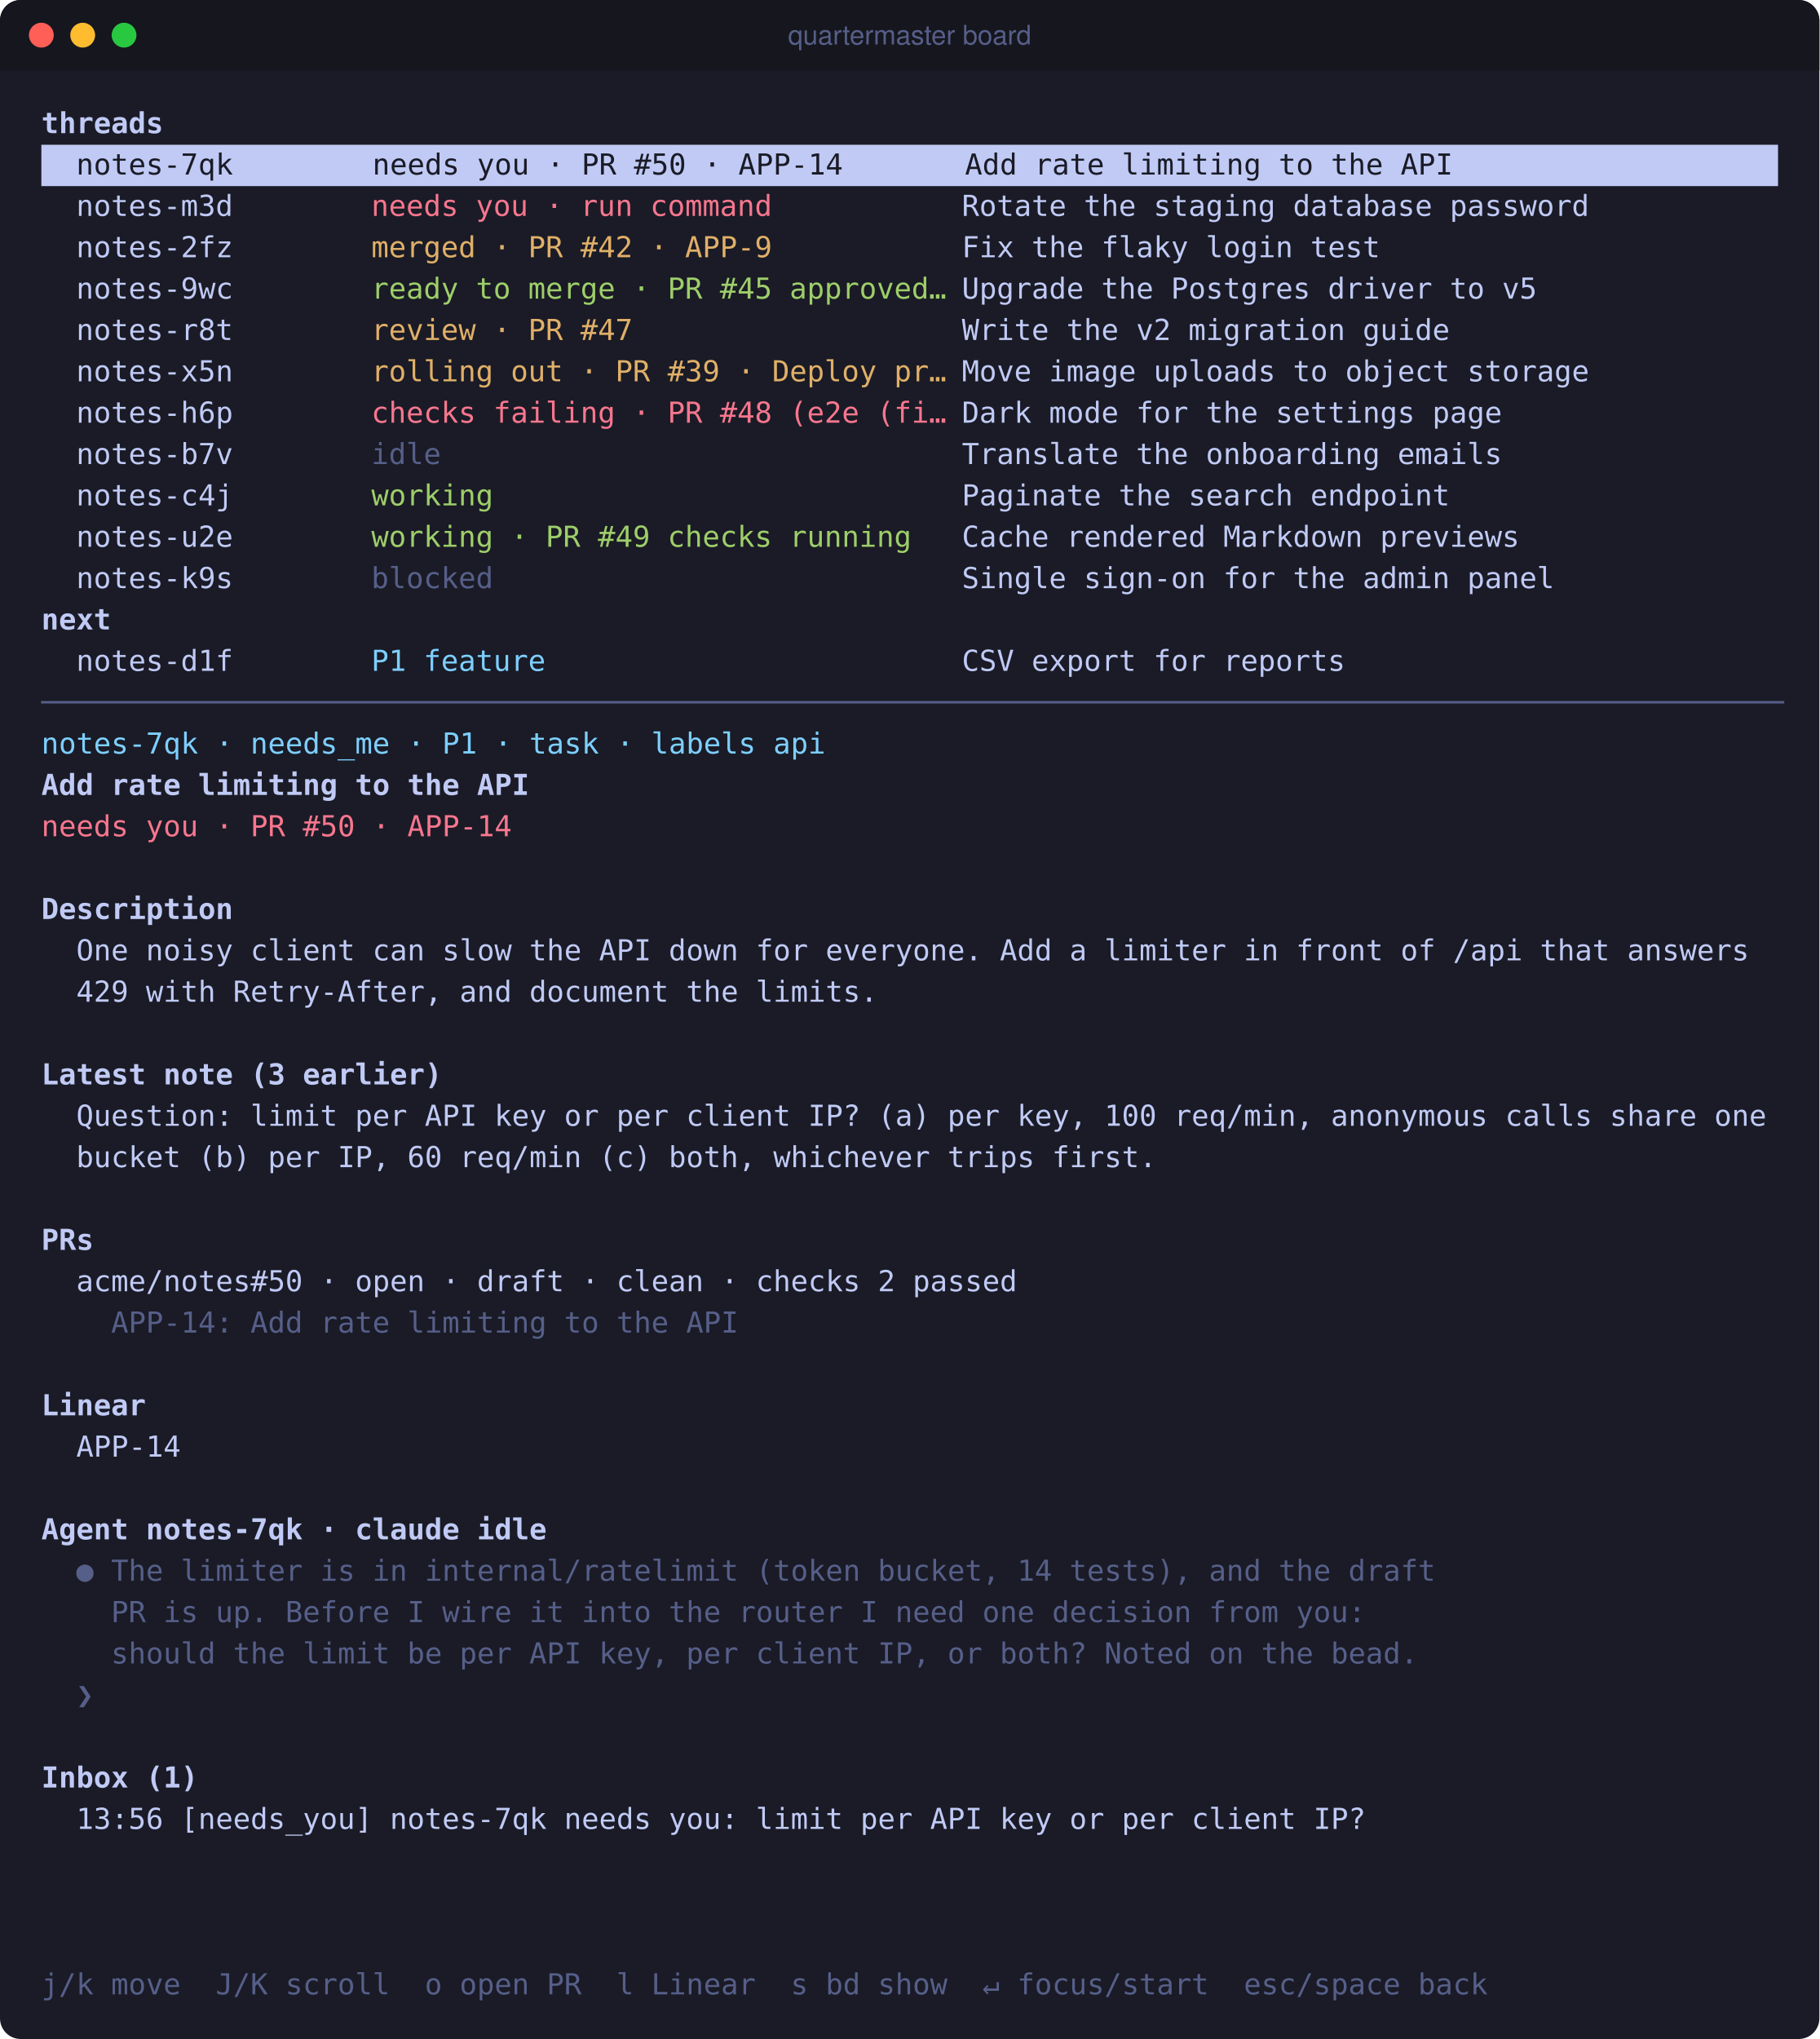
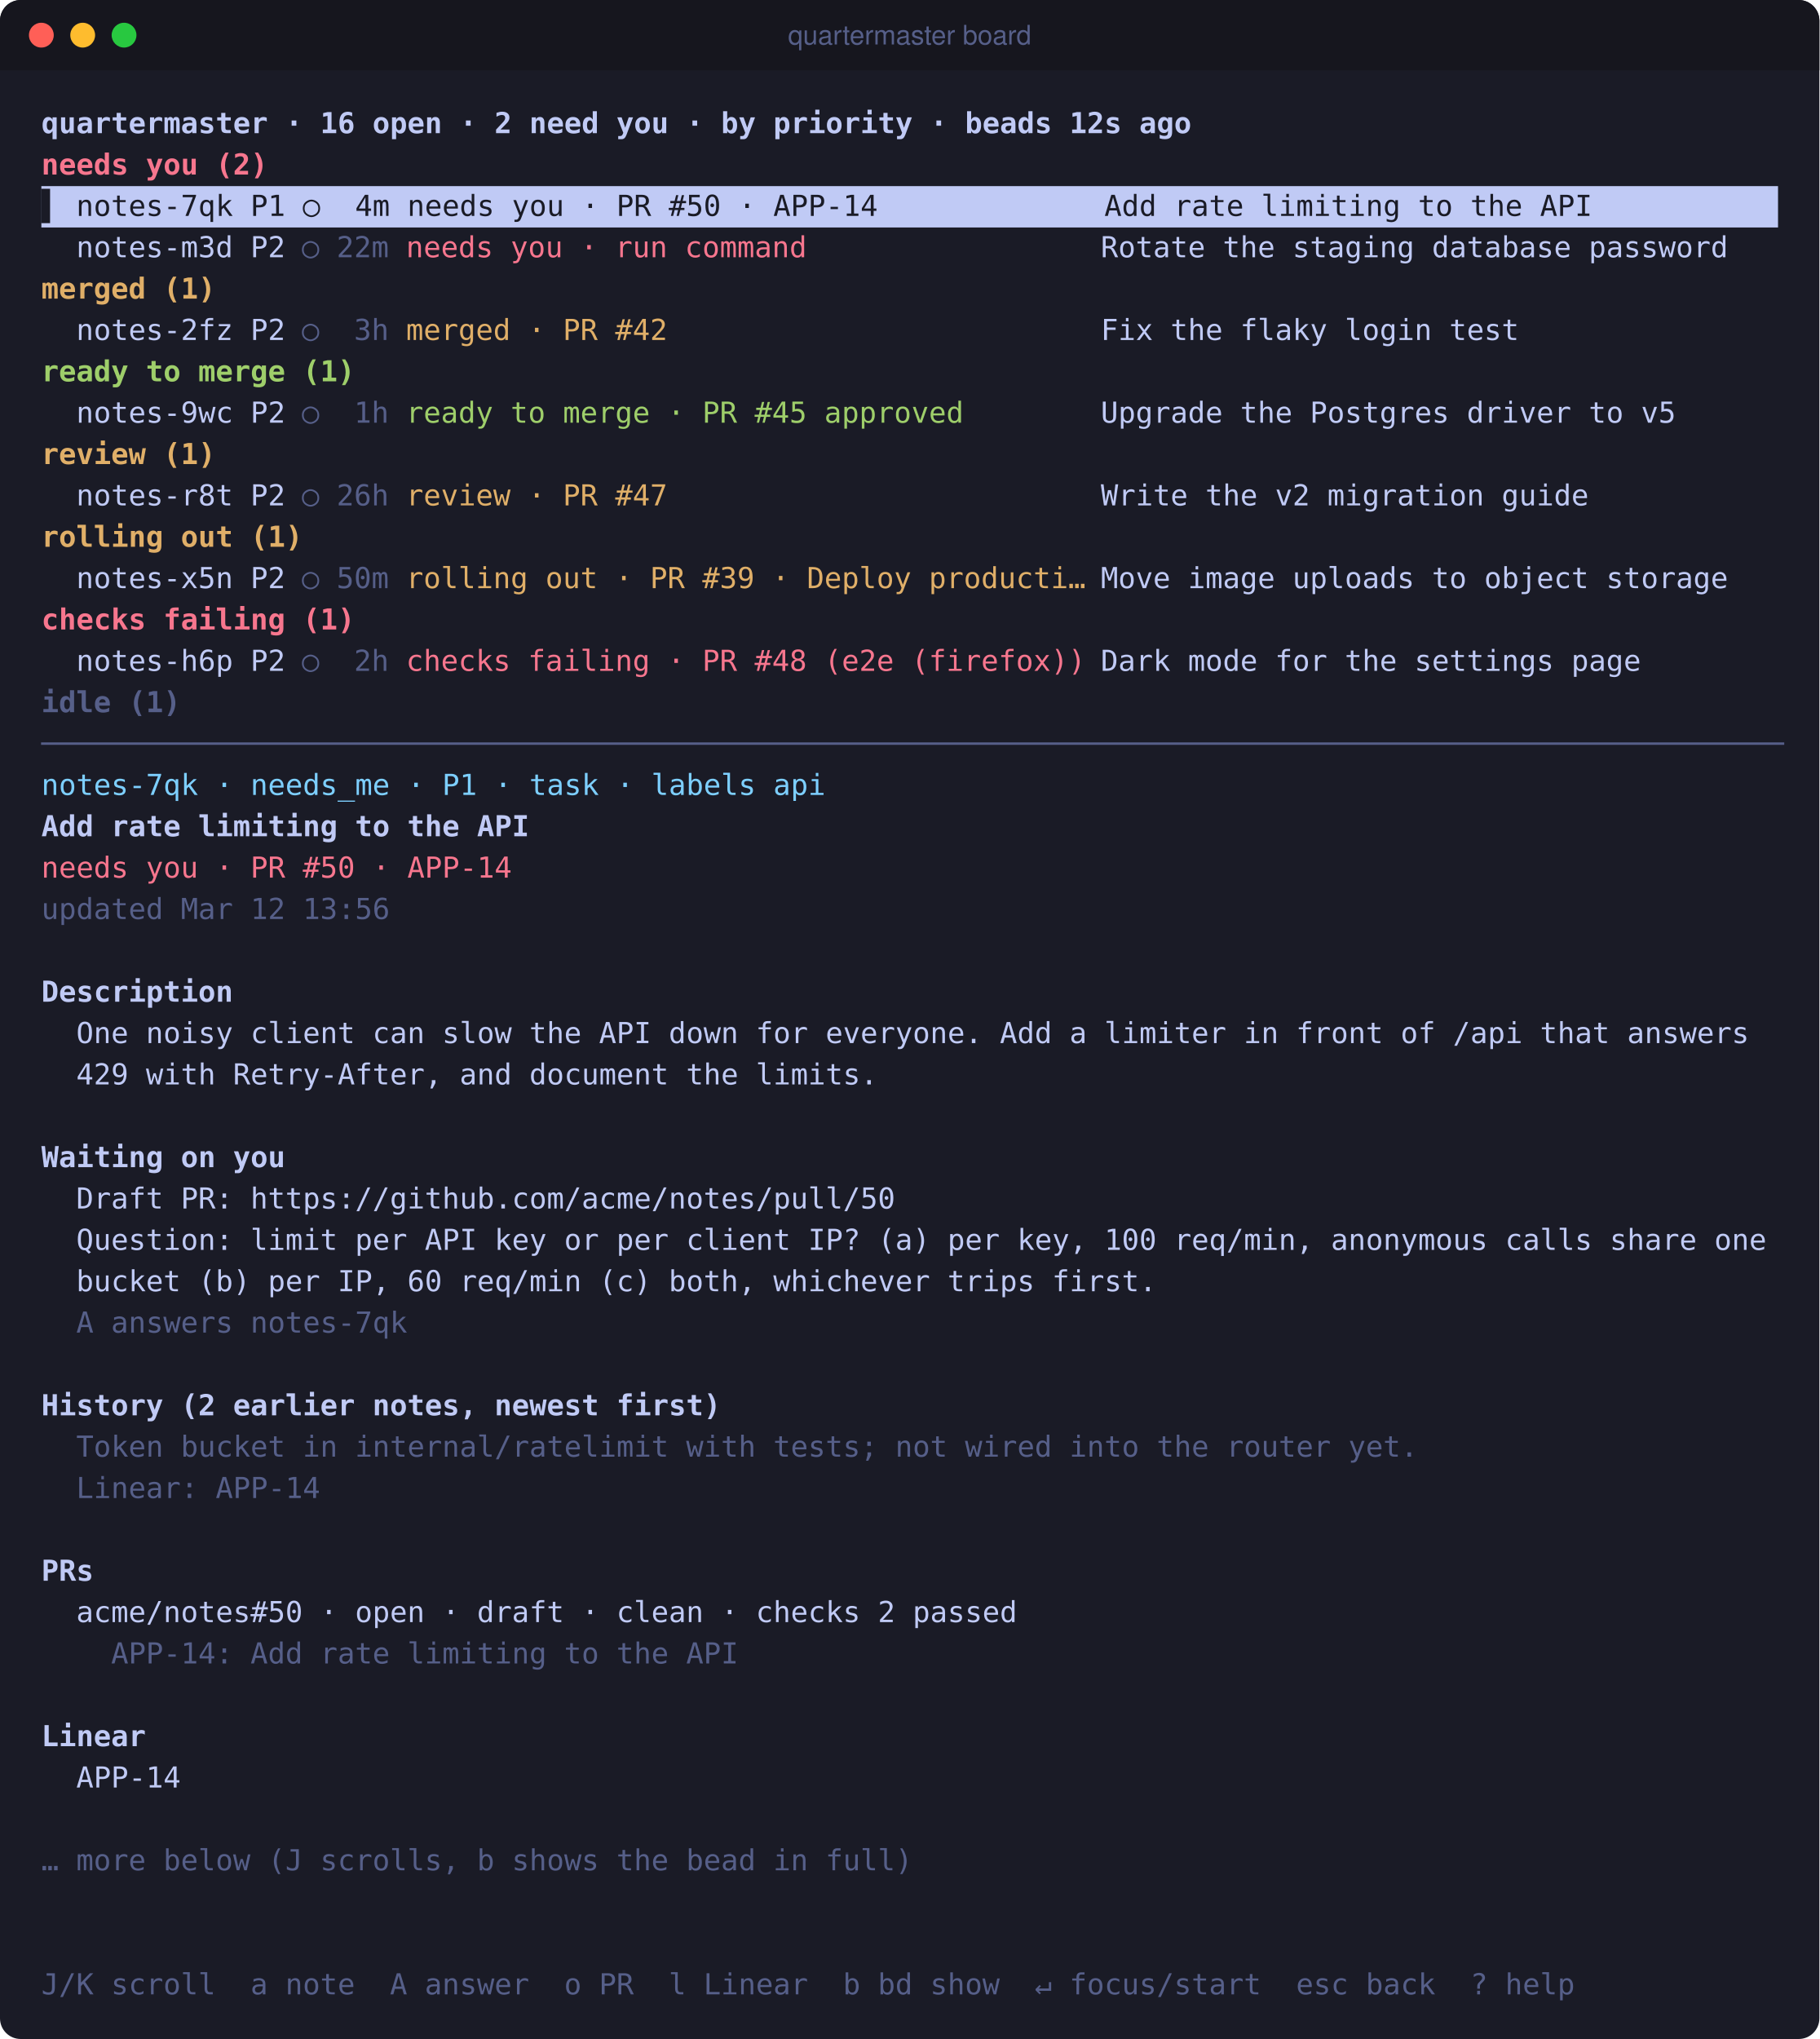
<svg xmlns="http://www.w3.org/2000/svg" width="880" height="986" viewBox="0 0 880 986">
  <rect width="880" height="986" rx="10" fill="#1a1b26" />
  <path d="M0 10a10 10 0 0 1 10-10h860 a10 10 0 0 1 10 10v24h-880z" fill="#16161e" />
  <circle cx="20" cy="17" r="6" fill="#ff5f57" />
  <circle cx="40" cy="17" r="6" fill="#febc2e" />
  <circle cx="60" cy="17" r="6" fill="#28c840" />
  <text x="440" y="21.5" fill="#565f89" font-family="ui-sans-serif, -apple-system, 'Segoe UI', Helvetica, Arial, sans-serif" font-size="13" text-anchor="middle">quartermaster board</text>
  <g font-family="'JetBrains Mono', 'JetBrainsMono Nerd Font', ui-monospace, SFMono-Regular, Menlo, Consolas, 'DejaVu Sans Mono', monospace" font-size="14" xml:space="preserve">
-     <text x="20" y="64.4" fill="#c0caf5" font-weight="bold" textLength="58.8" lengthAdjust="spacingAndGlyphs">threads</text>
-     <rect x="20" y="70" width="840" height="20" fill="#c0caf5" />
-     <text x="20" y="84.4" fill="#1a1b26" textLength="680.4" lengthAdjust="spacingAndGlyphs">  notes-7qk        needs you · PR #50 · APP-14       Add rate limiting to the API</text>
-     <text x="20" y="104.4" fill="#c0caf5" textLength="92.4" lengthAdjust="spacingAndGlyphs">  notes-m3d</text>
-     <text x="179.6" y="104.4" fill="#f7768e" textLength="193.2" lengthAdjust="spacingAndGlyphs">needs you · run command</text>
-     <text x="456.8" y="104.4" fill="#c0caf5" textLength="310.8" lengthAdjust="spacingAndGlyphs"> Rotate the staging database password</text>
-     <text x="20" y="124.4" fill="#c0caf5" textLength="92.4" lengthAdjust="spacingAndGlyphs">  notes-2fz</text>
-     <text x="179.6" y="124.4" fill="#e0af68" textLength="193.2" lengthAdjust="spacingAndGlyphs">merged · PR #42 · APP-9</text>
-     <text x="456.8" y="124.4" fill="#c0caf5" textLength="210" lengthAdjust="spacingAndGlyphs"> Fix the flaky login test</text>
-     <text x="20" y="144.4" fill="#c0caf5" textLength="92.4" lengthAdjust="spacingAndGlyphs">  notes-9wc</text>
-     <text x="179.6" y="144.4" fill="#9ece6a" textLength="277.2" lengthAdjust="spacingAndGlyphs">ready to merge · PR #45 approved…</text>
-     <text x="456.8" y="144.4" fill="#c0caf5" textLength="285.6" lengthAdjust="spacingAndGlyphs"> Upgrade the Postgres driver to v5</text>
-     <text x="20" y="164.4" fill="#c0caf5" textLength="92.4" lengthAdjust="spacingAndGlyphs">  notes-r8t</text>
-     <text x="179.6" y="164.4" fill="#e0af68" textLength="126" lengthAdjust="spacingAndGlyphs">review · PR #47</text>
-     <text x="456.8" y="164.4" fill="#c0caf5" textLength="243.6" lengthAdjust="spacingAndGlyphs"> Write the v2 migration guide</text>
-     <text x="20" y="184.4" fill="#c0caf5" textLength="92.4" lengthAdjust="spacingAndGlyphs">  notes-x5n</text>
-     <text x="179.6" y="184.4" fill="#e0af68" textLength="277.2" lengthAdjust="spacingAndGlyphs">rolling out · PR #39 · Deploy pr…</text>
-     <text x="456.8" y="184.4" fill="#c0caf5" textLength="310.8" lengthAdjust="spacingAndGlyphs"> Move image uploads to object storage</text>
-     <text x="20" y="204.4" fill="#c0caf5" textLength="92.4" lengthAdjust="spacingAndGlyphs">  notes-h6p</text>
-     <text x="179.6" y="204.4" fill="#f7768e" textLength="277.2" lengthAdjust="spacingAndGlyphs">checks failing · PR #48 (e2e (fi…</text>
-     <text x="456.8" y="204.4" fill="#c0caf5" textLength="268.8" lengthAdjust="spacingAndGlyphs"> Dark mode for the settings page</text>
-     <text x="20" y="224.4" fill="#c0caf5" textLength="92.4" lengthAdjust="spacingAndGlyphs">  notes-b7v</text>
-     <text x="179.6" y="224.4" fill="#565f89" textLength="33.6" lengthAdjust="spacingAndGlyphs">idle</text>
-     <text x="456.8" y="224.4" fill="#c0caf5" textLength="268.8" lengthAdjust="spacingAndGlyphs"> Translate the onboarding emails</text>
-     <text x="20" y="244.4" fill="#c0caf5" textLength="92.4" lengthAdjust="spacingAndGlyphs">  notes-c4j</text>
-     <text x="179.6" y="244.4" fill="#9ece6a" textLength="58.8" lengthAdjust="spacingAndGlyphs">working</text>
-     <text x="456.8" y="244.4" fill="#c0caf5" textLength="243.6" lengthAdjust="spacingAndGlyphs"> Paginate the search endpoint</text>
-     <text x="20" y="264.4" fill="#c0caf5" textLength="92.4" lengthAdjust="spacingAndGlyphs">  notes-u2e</text>
-     <text x="179.6" y="264.4" fill="#9ece6a" textLength="260.4" lengthAdjust="spacingAndGlyphs">working · PR #49 checks running</text>
-     <text x="456.8" y="264.4" fill="#c0caf5" textLength="277.2" lengthAdjust="spacingAndGlyphs"> Cache rendered Markdown previews</text>
-     <text x="20" y="284.4" fill="#c0caf5" textLength="92.4" lengthAdjust="spacingAndGlyphs">  notes-k9s</text>
-     <text x="179.6" y="284.4" fill="#565f89" textLength="58.8" lengthAdjust="spacingAndGlyphs">blocked</text>
-     <text x="456.8" y="284.4" fill="#c0caf5" textLength="294" lengthAdjust="spacingAndGlyphs"> Single sign-on for the admin panel</text>
-     <text x="20" y="304.4" fill="#c0caf5" font-weight="bold" textLength="33.6" lengthAdjust="spacingAndGlyphs">next</text>
-     <text x="20" y="324.4" fill="#c0caf5" textLength="92.4" lengthAdjust="spacingAndGlyphs">  notes-d1f</text>
-     <text x="179.6" y="324.4" fill="#7dcfff" textLength="84" lengthAdjust="spacingAndGlyphs">P1 feature</text>
-     <text x="456.8" y="324.4" fill="#c0caf5" textLength="193.2" lengthAdjust="spacingAndGlyphs"> CSV export for reports</text>
-     <text x="20" y="344.4" fill="#565f89" textLength="840" lengthAdjust="spacingAndGlyphs">────────────────────────────────────────────────────────────────────────────────────────────────────</text>
-     <text x="20" y="364.4" fill="#7dcfff" textLength="378" lengthAdjust="spacingAndGlyphs">notes-7qk · needs_me · P1 · task · labels api</text>
-     <text x="20" y="384.4" fill="#c0caf5" font-weight="bold" textLength="235.2" lengthAdjust="spacingAndGlyphs">Add rate limiting to the API</text>
-     <text x="20" y="404.4" fill="#f7768e" textLength="226.8" lengthAdjust="spacingAndGlyphs">needs you · PR #50 · APP-14</text>
-     <text x="20" y="444.4" fill="#c0caf5" font-weight="bold" textLength="92.4" lengthAdjust="spacingAndGlyphs">Description</text>
-     <text x="20" y="464.4" fill="#c0caf5" textLength="823.2" lengthAdjust="spacingAndGlyphs">  One noisy client can slow the API down for everyone. Add a limiter in front of /api that answers</text>
-     <text x="20" y="484.4" fill="#c0caf5" textLength="403.2" lengthAdjust="spacingAndGlyphs">  429 with Retry-After, and document the limits.</text>
-     <text x="20" y="524.4" fill="#c0caf5" font-weight="bold" textLength="193.2" lengthAdjust="spacingAndGlyphs">Latest note (3 earlier)</text>
-     <text x="20" y="544.4" fill="#c0caf5" textLength="831.6" lengthAdjust="spacingAndGlyphs">  Question: limit per API key or per client IP? (a) per key, 100 req/min, anonymous calls share one</text>
-     <text x="20" y="564.4" fill="#c0caf5" textLength="537.6" lengthAdjust="spacingAndGlyphs">  bucket (b) per IP, 60 req/min (c) both, whichever trips first.</text>
-     <text x="20" y="604.4" fill="#c0caf5" font-weight="bold" textLength="25.2" lengthAdjust="spacingAndGlyphs">PRs</text>
-     <text x="20" y="624.4" fill="#c0caf5" textLength="470.4" lengthAdjust="spacingAndGlyphs">  acme/notes#50 · open · draft · clean · checks 2 passed</text>
-     <text x="20" y="644.4" fill="#565f89" textLength="336" lengthAdjust="spacingAndGlyphs">    APP-14: Add rate limiting to the API</text>
-     <text x="20" y="684.4" fill="#c0caf5" font-weight="bold" textLength="50.4" lengthAdjust="spacingAndGlyphs">Linear</text>
-     <text x="20" y="704.4" fill="#c0caf5" textLength="67.2" lengthAdjust="spacingAndGlyphs">  APP-14</text>
-     <text x="20" y="744.4" fill="#c0caf5" font-weight="bold" textLength="243.6" lengthAdjust="spacingAndGlyphs">Agent notes-7qk · claude idle</text>
-     <text x="20" y="764.4" fill="#565f89" textLength="672" lengthAdjust="spacingAndGlyphs">  ● The limiter is in internal/ratelimit (token bucket, 14 tests), and the draft</text>
-     <text x="20" y="784.4" fill="#565f89" textLength="638.4" lengthAdjust="spacingAndGlyphs">    PR is up. Before I wire it into the router I need one decision from you:</text>
-     <text x="20" y="804.4" fill="#565f89" textLength="663.6" lengthAdjust="spacingAndGlyphs">    should the limit be per API key, per client IP, or both? Noted on the bead.</text>
-     <text x="20" y="824.4" fill="#565f89" textLength="25.2" lengthAdjust="spacingAndGlyphs">  ❯</text>
-     <text x="20" y="864.4" fill="#c0caf5" font-weight="bold" textLength="75.6" lengthAdjust="spacingAndGlyphs">Inbox (1)</text>
-     <text x="20" y="884.4" fill="#c0caf5" textLength="638.4" lengthAdjust="spacingAndGlyphs">  13:56 [needs_you] notes-7qk needs you: limit per API key or per client IP?</text>
-     <text x="20" y="964.4" fill="#565f89" textLength="697.2" lengthAdjust="spacingAndGlyphs">j/k move  J/K scroll  o open PR  l Linear  s bd show  ↵ focus/start  esc/space back</text>
+     <text x="20" y="64.4" fill="#c0caf5" font-weight="bold" textLength="554.4" lengthAdjust="spacingAndGlyphs">quartermaster · 16 open · 2 need you · by priority · beads 12s ago</text>
+     <text x="20" y="84.4" fill="#f7768e" font-weight="bold" textLength="109.2" lengthAdjust="spacingAndGlyphs">needs you (2)</text>
+     <rect x="20" y="90" width="840" height="20" fill="#c0caf5" />
+     <text x="20" y="104.4" fill="#1a1b26" textLength="747.6" lengthAdjust="spacingAndGlyphs">▌ notes-7qk P1 ○  4m needs you · PR #50 · APP-14             Add rate limiting to the API</text>
+     <text x="20" y="124.4" fill="#c0caf5" textLength="117.6" lengthAdjust="spacingAndGlyphs">  notes-m3d P2</text>
+     <text x="146" y="124.4" fill="#565f89" textLength="8.4" lengthAdjust="spacingAndGlyphs">○</text>
+     <text x="162.8" y="124.4" fill="#565f89" textLength="25.2" lengthAdjust="spacingAndGlyphs">22m</text>
+     <text x="196.4" y="124.4" fill="#f7768e" textLength="193.2" lengthAdjust="spacingAndGlyphs">needs you · run command</text>
+     <text x="524" y="124.4" fill="#c0caf5" textLength="310.8" lengthAdjust="spacingAndGlyphs"> Rotate the staging database password</text>
+     <text x="20" y="144.4" fill="#e0af68" font-weight="bold" textLength="84" lengthAdjust="spacingAndGlyphs">merged (1)</text>
+     <text x="20" y="164.4" fill="#c0caf5" textLength="117.6" lengthAdjust="spacingAndGlyphs">  notes-2fz P2</text>
+     <text x="146" y="164.4" fill="#565f89" textLength="8.4" lengthAdjust="spacingAndGlyphs">○</text>
+     <text x="162.8" y="164.4" fill="#565f89" textLength="25.2" lengthAdjust="spacingAndGlyphs"> 3h</text>
+     <text x="196.4" y="164.4" fill="#e0af68" textLength="126" lengthAdjust="spacingAndGlyphs">merged · PR #42</text>
+     <text x="524" y="164.4" fill="#c0caf5" textLength="210" lengthAdjust="spacingAndGlyphs"> Fix the flaky login test</text>
+     <text x="20" y="184.4" fill="#9ece6a" font-weight="bold" textLength="151.2" lengthAdjust="spacingAndGlyphs">ready to merge (1)</text>
+     <text x="20" y="204.4" fill="#c0caf5" textLength="117.6" lengthAdjust="spacingAndGlyphs">  notes-9wc P2</text>
+     <text x="146" y="204.4" fill="#565f89" textLength="8.4" lengthAdjust="spacingAndGlyphs">○</text>
+     <text x="162.8" y="204.4" fill="#565f89" textLength="25.2" lengthAdjust="spacingAndGlyphs"> 1h</text>
+     <text x="196.4" y="204.4" fill="#9ece6a" textLength="268.8" lengthAdjust="spacingAndGlyphs">ready to merge · PR #45 approved</text>
+     <text x="524" y="204.4" fill="#c0caf5" textLength="285.6" lengthAdjust="spacingAndGlyphs"> Upgrade the Postgres driver to v5</text>
+     <text x="20" y="224.4" fill="#e0af68" font-weight="bold" textLength="84" lengthAdjust="spacingAndGlyphs">review (1)</text>
+     <text x="20" y="244.4" fill="#c0caf5" textLength="117.6" lengthAdjust="spacingAndGlyphs">  notes-r8t P2</text>
+     <text x="146" y="244.4" fill="#565f89" textLength="8.4" lengthAdjust="spacingAndGlyphs">○</text>
+     <text x="162.8" y="244.4" fill="#565f89" textLength="25.2" lengthAdjust="spacingAndGlyphs">26h</text>
+     <text x="196.4" y="244.4" fill="#e0af68" textLength="126" lengthAdjust="spacingAndGlyphs">review · PR #47</text>
+     <text x="524" y="244.4" fill="#c0caf5" textLength="243.6" lengthAdjust="spacingAndGlyphs"> Write the v2 migration guide</text>
+     <text x="20" y="264.4" fill="#e0af68" font-weight="bold" textLength="126" lengthAdjust="spacingAndGlyphs">rolling out (1)</text>
+     <text x="20" y="284.4" fill="#c0caf5" textLength="117.6" lengthAdjust="spacingAndGlyphs">  notes-x5n P2</text>
+     <text x="146" y="284.4" fill="#565f89" textLength="8.4" lengthAdjust="spacingAndGlyphs">○</text>
+     <text x="162.8" y="284.4" fill="#565f89" textLength="25.2" lengthAdjust="spacingAndGlyphs">50m</text>
+     <text x="196.4" y="284.4" fill="#e0af68" textLength="327.6" lengthAdjust="spacingAndGlyphs">rolling out · PR #39 · Deploy producti…</text>
+     <text x="524" y="284.4" fill="#c0caf5" textLength="310.8" lengthAdjust="spacingAndGlyphs"> Move image uploads to object storage</text>
+     <text x="20" y="304.4" fill="#f7768e" font-weight="bold" textLength="151.2" lengthAdjust="spacingAndGlyphs">checks failing (1)</text>
+     <text x="20" y="324.4" fill="#c0caf5" textLength="117.6" lengthAdjust="spacingAndGlyphs">  notes-h6p P2</text>
+     <text x="146" y="324.4" fill="#565f89" textLength="8.4" lengthAdjust="spacingAndGlyphs">○</text>
+     <text x="162.8" y="324.4" fill="#565f89" textLength="25.2" lengthAdjust="spacingAndGlyphs"> 2h</text>
+     <text x="196.4" y="324.4" fill="#f7768e" textLength="327.6" lengthAdjust="spacingAndGlyphs">checks failing · PR #48 (e2e (firefox))</text>
+     <text x="524" y="324.4" fill="#c0caf5" textLength="268.8" lengthAdjust="spacingAndGlyphs"> Dark mode for the settings page</text>
+     <text x="20" y="344.4" fill="#565f89" font-weight="bold" textLength="67.2" lengthAdjust="spacingAndGlyphs">idle (1)</text>
+     <text x="20" y="364.4" fill="#565f89" textLength="840" lengthAdjust="spacingAndGlyphs">────────────────────────────────────────────────────────────────────────────────────────────────────</text>
+     <text x="20" y="384.4" fill="#7dcfff" textLength="378" lengthAdjust="spacingAndGlyphs">notes-7qk · needs_me · P1 · task · labels api</text>
+     <text x="20" y="404.4" fill="#c0caf5" font-weight="bold" textLength="235.2" lengthAdjust="spacingAndGlyphs">Add rate limiting to the API</text>
+     <text x="20" y="424.4" fill="#f7768e" textLength="226.8" lengthAdjust="spacingAndGlyphs">needs you · PR #50 · APP-14</text>
+     <text x="20" y="444.4" fill="#565f89" textLength="168" lengthAdjust="spacingAndGlyphs">updated Mar 12 13:56</text>
+     <text x="20" y="484.4" fill="#c0caf5" font-weight="bold" textLength="92.4" lengthAdjust="spacingAndGlyphs">Description</text>
+     <text x="20" y="504.4" fill="#c0caf5" textLength="823.2" lengthAdjust="spacingAndGlyphs">  One noisy client can slow the API down for everyone. Add a limiter in front of /api that answers</text>
+     <text x="20" y="524.4" fill="#c0caf5" textLength="403.2" lengthAdjust="spacingAndGlyphs">  429 with Retry-After, and document the limits.</text>
+     <text x="20" y="564.4" fill="#c0caf5" font-weight="bold" textLength="117.6" lengthAdjust="spacingAndGlyphs">Waiting on you</text>
+     <text x="20" y="584.4" fill="#c0caf5" textLength="411.6" lengthAdjust="spacingAndGlyphs">  Draft PR: https://github.com/acme/notes/pull/50</text>
+     <text x="20" y="604.4" fill="#c0caf5" textLength="831.6" lengthAdjust="spacingAndGlyphs">  Question: limit per API key or per client IP? (a) per key, 100 req/min, anonymous calls share one</text>
+     <text x="20" y="624.4" fill="#c0caf5" textLength="537.6" lengthAdjust="spacingAndGlyphs">  bucket (b) per IP, 60 req/min (c) both, whichever trips first.</text>
+     <text x="20" y="644.4" fill="#565f89" textLength="176.4" lengthAdjust="spacingAndGlyphs">  A answers notes-7qk</text>
+     <text x="20" y="684.4" fill="#c0caf5" font-weight="bold" textLength="327.6" lengthAdjust="spacingAndGlyphs">History (2 earlier notes, newest first)</text>
+     <text x="20" y="704.4" fill="#565f89" textLength="663.6" lengthAdjust="spacingAndGlyphs">  Token bucket in internal/ratelimit with tests; not wired into the router yet.</text>
+     <text x="20" y="724.4" fill="#565f89" textLength="134.4" lengthAdjust="spacingAndGlyphs">  Linear: APP-14</text>
+     <text x="20" y="764.4" fill="#c0caf5" font-weight="bold" textLength="25.2" lengthAdjust="spacingAndGlyphs">PRs</text>
+     <text x="20" y="784.4" fill="#c0caf5" textLength="470.4" lengthAdjust="spacingAndGlyphs">  acme/notes#50 · open · draft · clean · checks 2 passed</text>
+     <text x="20" y="804.4" fill="#565f89" textLength="336" lengthAdjust="spacingAndGlyphs">    APP-14: Add rate limiting to the API</text>
+     <text x="20" y="844.4" fill="#c0caf5" font-weight="bold" textLength="50.4" lengthAdjust="spacingAndGlyphs">Linear</text>
+     <text x="20" y="864.4" fill="#c0caf5" textLength="67.2" lengthAdjust="spacingAndGlyphs">  APP-14</text>
+     <text x="20" y="904.4" fill="#565f89" textLength="420" lengthAdjust="spacingAndGlyphs">… more below (J scrolls, b shows the bead in full)</text>
+     <text x="20" y="964.4" fill="#565f89" textLength="739.2" lengthAdjust="spacingAndGlyphs">J/K scroll  a note  A answer  o PR  l Linear  b bd show  ↵ focus/start  esc back  ? help</text>
  </g>
</svg>
